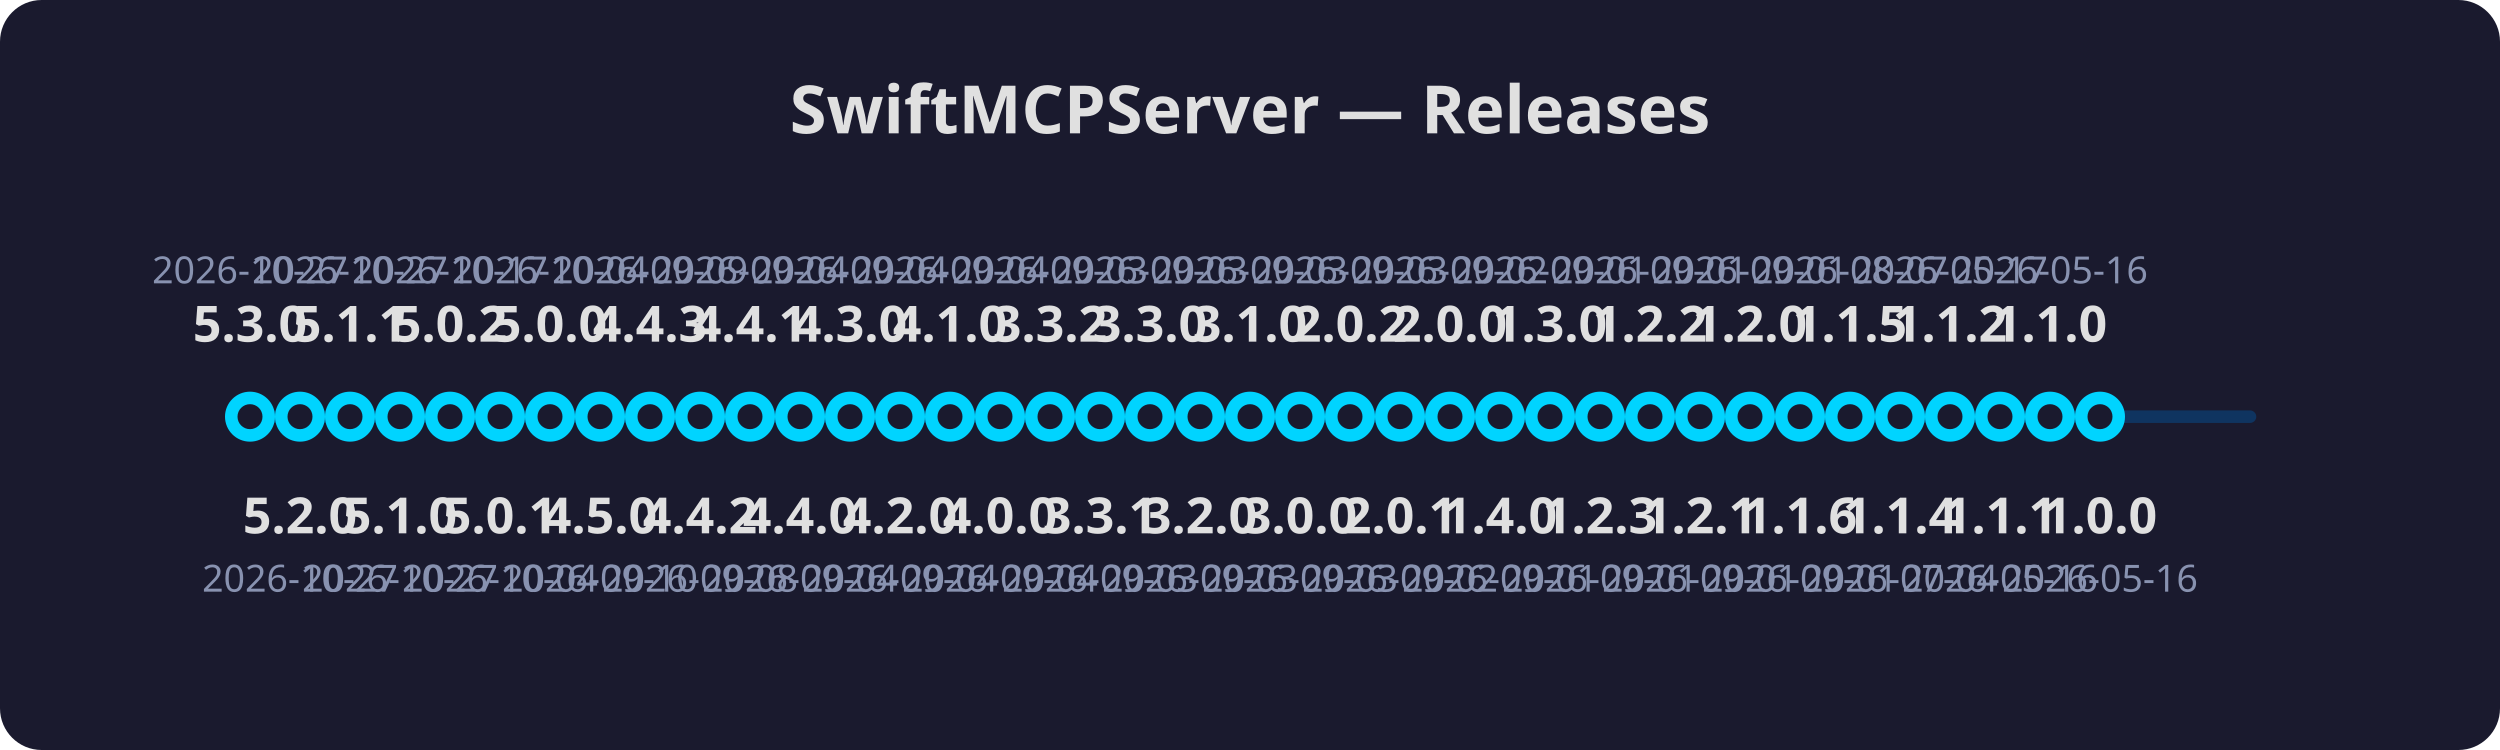
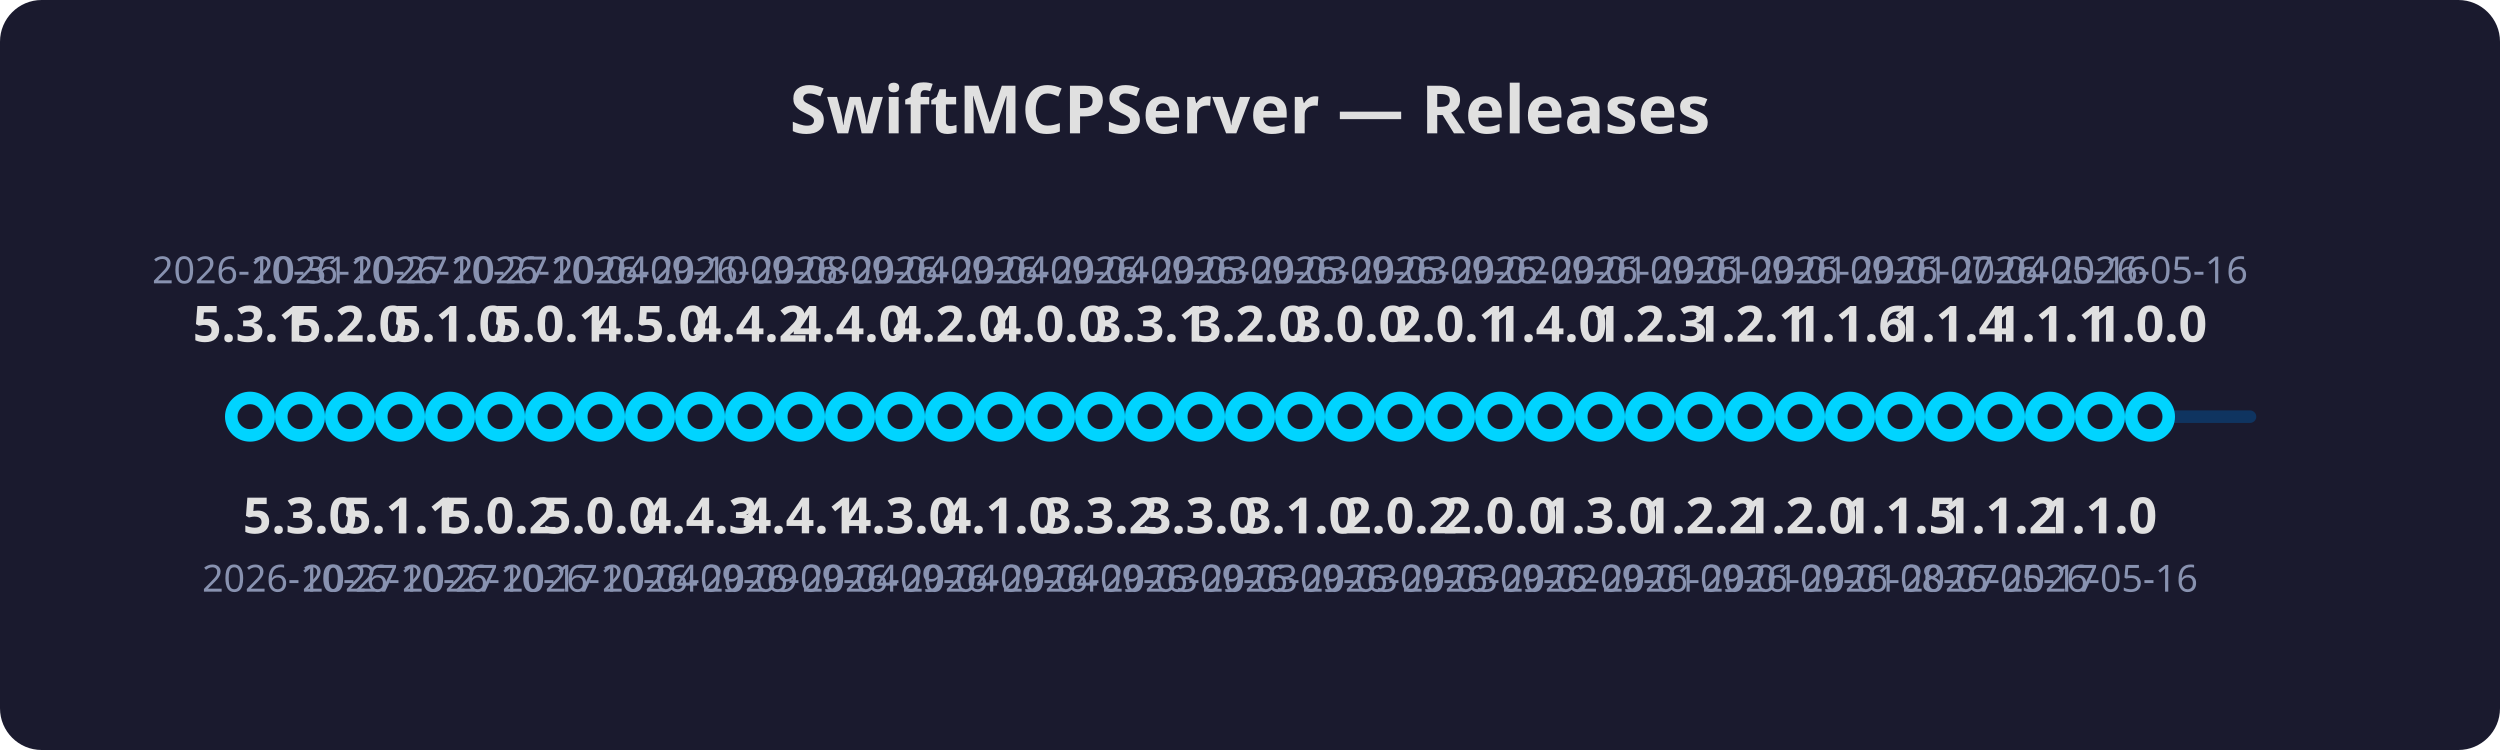
<svg xmlns="http://www.w3.org/2000/svg" width="600" height="180" viewBox="0 0 600 180">
  <rect x="0" y="0" width="600" height="180" rx="10" ry="10" fill="#1a1a2e" />
  <text x="300" y="32" font-family="sans-serif" font-size="16" font-weight="bold" fill="#e0e0e0" text-anchor="middle">SwiftMCPServer — Releases</text>
  <line x1="60" y1="100" x2="540" y2="100" stroke="#0f3460" stroke-width="3" stroke-linecap="round" />
  <circle cx="60" cy="100" r="6" fill="#00d4ff" />
  <circle cx="60" cy="100" r="3" fill="#1a1a2e" />
-   <text x="60" y="82" font-family="sans-serif" font-size="12" font-weight="bold" fill="#e0e0e0" text-anchor="middle">5.3.0</text>
-   <text x="60" y="68" font-family="sans-serif" font-size="9" fill="#8892b0" text-anchor="middle">2026-10-27</text>
+   <text x="60" y="82" font-family="sans-serif" font-size="12" font-weight="bold" fill="#e0e0e0" text-anchor="middle">5.3.1</text>
+   <text x="60" y="68" font-family="sans-serif" font-size="9" fill="#8892b0" text-anchor="middle">2026-10-31</text>
  <circle cx="72" cy="100" r="6" fill="#00d4ff" />
  <circle cx="72" cy="100" r="3" fill="#1a1a2e" />
-   <text x="72" y="128" font-family="sans-serif" font-size="12" font-weight="bold" fill="#e0e0e0" text-anchor="middle">5.2.0</text>
+   <text x="72" y="128" font-family="sans-serif" font-size="12" font-weight="bold" fill="#e0e0e0" text-anchor="middle">5.3.0</text>
  <text x="72" y="142" font-family="sans-serif" font-size="9" fill="#8892b0" text-anchor="middle">2026-10-27</text>
  <circle cx="84" cy="100" r="6" fill="#00d4ff" />
  <circle cx="84" cy="100" r="3" fill="#1a1a2e" />
-   <text x="84" y="82" font-family="sans-serif" font-size="12" font-weight="bold" fill="#e0e0e0" text-anchor="middle">5.1.1</text>
+   <text x="84" y="82" font-family="sans-serif" font-size="12" font-weight="bold" fill="#e0e0e0" text-anchor="middle">5.2.0</text>
  <text x="84" y="68" font-family="sans-serif" font-size="9" fill="#8892b0" text-anchor="middle">2026-10-27</text>
  <circle cx="96" cy="100" r="6" fill="#00d4ff" />
  <circle cx="96" cy="100" r="3" fill="#1a1a2e" />
-   <text x="96" y="128" font-family="sans-serif" font-size="12" font-weight="bold" fill="#e0e0e0" text-anchor="middle">5.1.0</text>
+   <text x="96" y="128" font-family="sans-serif" font-size="12" font-weight="bold" fill="#e0e0e0" text-anchor="middle">5.1.1</text>
  <text x="96" y="142" font-family="sans-serif" font-size="9" fill="#8892b0" text-anchor="middle">2026-10-27</text>
  <circle cx="108" cy="100" r="6" fill="#00d4ff" />
  <circle cx="108" cy="100" r="3" fill="#1a1a2e" />
-   <text x="108" y="82" font-family="sans-serif" font-size="12" font-weight="bold" fill="#e0e0e0" text-anchor="middle">5.0.2</text>
-   <text x="108" y="68" font-family="sans-serif" font-size="9" fill="#8892b0" text-anchor="middle">2026-10-17</text>
+   <text x="108" y="82" font-family="sans-serif" font-size="12" font-weight="bold" fill="#e0e0e0" text-anchor="middle">5.1.0</text>
+   <text x="108" y="68" font-family="sans-serif" font-size="9" fill="#8892b0" text-anchor="middle">2026-10-27</text>
  <circle cx="120" cy="100" r="6" fill="#00d4ff" />
  <circle cx="120" cy="100" r="3" fill="#1a1a2e" />
-   <text x="120" y="128" font-family="sans-serif" font-size="12" font-weight="bold" fill="#e0e0e0" text-anchor="middle">5.0.1</text>
-   <text x="120" y="142" font-family="sans-serif" font-size="9" fill="#8892b0" text-anchor="middle">2026-10-04</text>
+   <text x="120" y="128" font-family="sans-serif" font-size="12" font-weight="bold" fill="#e0e0e0" text-anchor="middle">5.0.2</text>
+   <text x="120" y="142" font-family="sans-serif" font-size="9" fill="#8892b0" text-anchor="middle">2026-10-17</text>
  <circle cx="132" cy="100" r="6" fill="#00d4ff" />
  <circle cx="132" cy="100" r="3" fill="#1a1a2e" />
-   <text x="132" y="82" font-family="sans-serif" font-size="12" font-weight="bold" fill="#e0e0e0" text-anchor="middle">5.0.0</text>
+   <text x="132" y="82" font-family="sans-serif" font-size="12" font-weight="bold" fill="#e0e0e0" text-anchor="middle">5.0.1</text>
  <text x="132" y="68" font-family="sans-serif" font-size="9" fill="#8892b0" text-anchor="middle">2026-10-04</text>
  <circle cx="144" cy="100" r="6" fill="#00d4ff" />
  <circle cx="144" cy="100" r="3" fill="#1a1a2e" />
-   <text x="144" y="128" font-family="sans-serif" font-size="12" font-weight="bold" fill="#e0e0e0" text-anchor="middle">4.5.0</text>
-   <text x="144" y="142" font-family="sans-serif" font-size="9" fill="#8892b0" text-anchor="middle">2026-09-10</text>
+   <text x="144" y="128" font-family="sans-serif" font-size="12" font-weight="bold" fill="#e0e0e0" text-anchor="middle">5.0.0</text>
+   <text x="144" y="142" font-family="sans-serif" font-size="9" fill="#8892b0" text-anchor="middle">2026-10-04</text>
  <circle cx="156" cy="100" r="6" fill="#00d4ff" />
  <circle cx="156" cy="100" r="3" fill="#1a1a2e" />
-   <text x="156" y="82" font-family="sans-serif" font-size="12" font-weight="bold" fill="#e0e0e0" text-anchor="middle">4.4.3</text>
-   <text x="156" y="68" font-family="sans-serif" font-size="9" fill="#8892b0" text-anchor="middle">2026-09-09</text>
+   <text x="156" y="82" font-family="sans-serif" font-size="12" font-weight="bold" fill="#e0e0e0" text-anchor="middle">4.5.0</text>
+   <text x="156" y="68" font-family="sans-serif" font-size="9" fill="#8892b0" text-anchor="middle">2026-09-10</text>
  <circle cx="168" cy="100" r="6" fill="#00d4ff" />
  <circle cx="168" cy="100" r="3" fill="#1a1a2e" />
-   <text x="168" y="128" font-family="sans-serif" font-size="12" font-weight="bold" fill="#e0e0e0" text-anchor="middle">4.4.2</text>
-   <text x="168" y="142" font-family="sans-serif" font-size="9" fill="#8892b0" text-anchor="middle">2026-09-08</text>
+   <text x="168" y="128" font-family="sans-serif" font-size="12" font-weight="bold" fill="#e0e0e0" text-anchor="middle">4.4.3</text>
+   <text x="168" y="142" font-family="sans-serif" font-size="9" fill="#8892b0" text-anchor="middle">2026-09-09</text>
  <circle cx="180" cy="100" r="6" fill="#00d4ff" />
  <circle cx="180" cy="100" r="3" fill="#1a1a2e" />
-   <text x="180" y="82" font-family="sans-serif" font-size="12" font-weight="bold" fill="#e0e0e0" text-anchor="middle">4.4.1</text>
-   <text x="180" y="68" font-family="sans-serif" font-size="9" fill="#8892b0" text-anchor="middle">2026-09-04</text>
+   <text x="180" y="82" font-family="sans-serif" font-size="12" font-weight="bold" fill="#e0e0e0" text-anchor="middle">4.4.2</text>
+   <text x="180" y="68" font-family="sans-serif" font-size="9" fill="#8892b0" text-anchor="middle">2026-09-08</text>
  <circle cx="192" cy="100" r="6" fill="#00d4ff" />
  <circle cx="192" cy="100" r="3" fill="#1a1a2e" />
-   <text x="192" y="128" font-family="sans-serif" font-size="12" font-weight="bold" fill="#e0e0e0" text-anchor="middle">4.4.0</text>
+   <text x="192" y="128" font-family="sans-serif" font-size="12" font-weight="bold" fill="#e0e0e0" text-anchor="middle">4.4.1</text>
  <text x="192" y="142" font-family="sans-serif" font-size="9" fill="#8892b0" text-anchor="middle">2026-09-04</text>
  <circle cx="204" cy="100" r="6" fill="#00d4ff" />
  <circle cx="204" cy="100" r="3" fill="#1a1a2e" />
-   <text x="204" y="82" font-family="sans-serif" font-size="12" font-weight="bold" fill="#e0e0e0" text-anchor="middle">4.3.0</text>
+   <text x="204" y="82" font-family="sans-serif" font-size="12" font-weight="bold" fill="#e0e0e0" text-anchor="middle">4.4.0</text>
  <text x="204" y="68" font-family="sans-serif" font-size="9" fill="#8892b0" text-anchor="middle">2026-09-04</text>
  <circle cx="216" cy="100" r="6" fill="#00d4ff" />
  <circle cx="216" cy="100" r="3" fill="#1a1a2e" />
-   <text x="216" y="128" font-family="sans-serif" font-size="12" font-weight="bold" fill="#e0e0e0" text-anchor="middle">4.2.0</text>
+   <text x="216" y="128" font-family="sans-serif" font-size="12" font-weight="bold" fill="#e0e0e0" text-anchor="middle">4.3.0</text>
  <text x="216" y="142" font-family="sans-serif" font-size="9" fill="#8892b0" text-anchor="middle">2026-09-04</text>
  <circle cx="228" cy="100" r="6" fill="#00d4ff" />
  <circle cx="228" cy="100" r="3" fill="#1a1a2e" />
-   <text x="228" y="82" font-family="sans-serif" font-size="12" font-weight="bold" fill="#e0e0e0" text-anchor="middle">4.1.0</text>
+   <text x="228" y="82" font-family="sans-serif" font-size="12" font-weight="bold" fill="#e0e0e0" text-anchor="middle">4.2.0</text>
  <text x="228" y="68" font-family="sans-serif" font-size="9" fill="#8892b0" text-anchor="middle">2026-09-04</text>
  <circle cx="240" cy="100" r="6" fill="#00d4ff" />
  <circle cx="240" cy="100" r="3" fill="#1a1a2e" />
-   <text x="240" y="128" font-family="sans-serif" font-size="12" font-weight="bold" fill="#e0e0e0" text-anchor="middle">4.0.0</text>
+   <text x="240" y="128" font-family="sans-serif" font-size="12" font-weight="bold" fill="#e0e0e0" text-anchor="middle">4.1.0</text>
  <text x="240" y="142" font-family="sans-serif" font-size="9" fill="#8892b0" text-anchor="middle">2026-09-04</text>
  <circle cx="252" cy="100" r="6" fill="#00d4ff" />
  <circle cx="252" cy="100" r="3" fill="#1a1a2e" />
-   <text x="252" y="82" font-family="sans-serif" font-size="12" font-weight="bold" fill="#e0e0e0" text-anchor="middle">3.3.2</text>
-   <text x="252" y="68" font-family="sans-serif" font-size="9" fill="#8892b0" text-anchor="middle">2026-09-03</text>
+   <text x="252" y="82" font-family="sans-serif" font-size="12" font-weight="bold" fill="#e0e0e0" text-anchor="middle">4.0.0</text>
+   <text x="252" y="68" font-family="sans-serif" font-size="9" fill="#8892b0" text-anchor="middle">2026-09-04</text>
  <circle cx="264" cy="100" r="6" fill="#00d4ff" />
  <circle cx="264" cy="100" r="3" fill="#1a1a2e" />
-   <text x="264" y="128" font-family="sans-serif" font-size="12" font-weight="bold" fill="#e0e0e0" text-anchor="middle">3.3.1</text>
+   <text x="264" y="128" font-family="sans-serif" font-size="12" font-weight="bold" fill="#e0e0e0" text-anchor="middle">3.3.2</text>
  <text x="264" y="142" font-family="sans-serif" font-size="9" fill="#8892b0" text-anchor="middle">2026-09-03</text>
  <circle cx="276" cy="100" r="6" fill="#00d4ff" />
  <circle cx="276" cy="100" r="3" fill="#1a1a2e" />
-   <text x="276" y="82" font-family="sans-serif" font-size="12" font-weight="bold" fill="#e0e0e0" text-anchor="middle">3.3.0</text>
+   <text x="276" y="82" font-family="sans-serif" font-size="12" font-weight="bold" fill="#e0e0e0" text-anchor="middle">3.3.1</text>
  <text x="276" y="68" font-family="sans-serif" font-size="9" fill="#8892b0" text-anchor="middle">2026-09-03</text>
  <circle cx="288" cy="100" r="6" fill="#00d4ff" />
  <circle cx="288" cy="100" r="3" fill="#1a1a2e" />
-   <text x="288" y="128" font-family="sans-serif" font-size="12" font-weight="bold" fill="#e0e0e0" text-anchor="middle">3.2.0</text>
+   <text x="288" y="128" font-family="sans-serif" font-size="12" font-weight="bold" fill="#e0e0e0" text-anchor="middle">3.3.0</text>
  <text x="288" y="142" font-family="sans-serif" font-size="9" fill="#8892b0" text-anchor="middle">2026-09-03</text>
  <circle cx="300" cy="100" r="6" fill="#00d4ff" />
  <circle cx="300" cy="100" r="3" fill="#1a1a2e" />
-   <text x="300" y="82" font-family="sans-serif" font-size="12" font-weight="bold" fill="#e0e0e0" text-anchor="middle">3.1.0</text>
+   <text x="300" y="82" font-family="sans-serif" font-size="12" font-weight="bold" fill="#e0e0e0" text-anchor="middle">3.2.0</text>
  <text x="300" y="68" font-family="sans-serif" font-size="9" fill="#8892b0" text-anchor="middle">2026-09-03</text>
  <circle cx="312" cy="100" r="6" fill="#00d4ff" />
  <circle cx="312" cy="100" r="3" fill="#1a1a2e" />
-   <text x="312" y="128" font-family="sans-serif" font-size="12" font-weight="bold" fill="#e0e0e0" text-anchor="middle">3.0.0</text>
+   <text x="312" y="128" font-family="sans-serif" font-size="12" font-weight="bold" fill="#e0e0e0" text-anchor="middle">3.1.0</text>
  <text x="312" y="142" font-family="sans-serif" font-size="9" fill="#8892b0" text-anchor="middle">2026-09-03</text>
  <circle cx="324" cy="100" r="6" fill="#00d4ff" />
  <circle cx="324" cy="100" r="3" fill="#1a1a2e" />
-   <text x="324" y="82" font-family="sans-serif" font-size="12" font-weight="bold" fill="#e0e0e0" text-anchor="middle">2.0.2</text>
+   <text x="324" y="82" font-family="sans-serif" font-size="12" font-weight="bold" fill="#e0e0e0" text-anchor="middle">3.0.0</text>
  <text x="324" y="68" font-family="sans-serif" font-size="9" fill="#8892b0" text-anchor="middle">2026-09-03</text>
  <circle cx="336" cy="100" r="6" fill="#00d4ff" />
  <circle cx="336" cy="100" r="3" fill="#1a1a2e" />
-   <text x="336" y="128" font-family="sans-serif" font-size="12" font-weight="bold" fill="#e0e0e0" text-anchor="middle">2.0.1</text>
-   <text x="336" y="142" font-family="sans-serif" font-size="9" fill="#8892b0" text-anchor="middle">2026-09-02</text>
+   <text x="336" y="128" font-family="sans-serif" font-size="12" font-weight="bold" fill="#e0e0e0" text-anchor="middle">2.0.2</text>
+   <text x="336" y="142" font-family="sans-serif" font-size="9" fill="#8892b0" text-anchor="middle">2026-09-03</text>
  <circle cx="348" cy="100" r="6" fill="#00d4ff" />
  <circle cx="348" cy="100" r="3" fill="#1a1a2e" />
-   <text x="348" y="82" font-family="sans-serif" font-size="12" font-weight="bold" fill="#e0e0e0" text-anchor="middle">2.0.0</text>
+   <text x="348" y="82" font-family="sans-serif" font-size="12" font-weight="bold" fill="#e0e0e0" text-anchor="middle">2.0.1</text>
  <text x="348" y="68" font-family="sans-serif" font-size="9" fill="#8892b0" text-anchor="middle">2026-09-02</text>
  <circle cx="360" cy="100" r="6" fill="#00d4ff" />
  <circle cx="360" cy="100" r="3" fill="#1a1a2e" />
-   <text x="360" y="128" font-family="sans-serif" font-size="12" font-weight="bold" fill="#e0e0e0" text-anchor="middle">1.4.0</text>
-   <text x="360" y="142" font-family="sans-serif" font-size="9" fill="#8892b0" text-anchor="middle">2026-09-01</text>
+   <text x="360" y="128" font-family="sans-serif" font-size="12" font-weight="bold" fill="#e0e0e0" text-anchor="middle">2.0.0</text>
+   <text x="360" y="142" font-family="sans-serif" font-size="9" fill="#8892b0" text-anchor="middle">2026-09-02</text>
  <circle cx="372" cy="100" r="6" fill="#00d4ff" />
  <circle cx="372" cy="100" r="3" fill="#1a1a2e" />
-   <text x="372" y="82" font-family="sans-serif" font-size="12" font-weight="bold" fill="#e0e0e0" text-anchor="middle">1.3.0</text>
+   <text x="372" y="82" font-family="sans-serif" font-size="12" font-weight="bold" fill="#e0e0e0" text-anchor="middle">1.4.0</text>
  <text x="372" y="68" font-family="sans-serif" font-size="9" fill="#8892b0" text-anchor="middle">2026-09-01</text>
  <circle cx="384" cy="100" r="6" fill="#00d4ff" />
  <circle cx="384" cy="100" r="3" fill="#1a1a2e" />
-   <text x="384" y="128" font-family="sans-serif" font-size="12" font-weight="bold" fill="#e0e0e0" text-anchor="middle">1.2.3</text>
+   <text x="384" y="128" font-family="sans-serif" font-size="12" font-weight="bold" fill="#e0e0e0" text-anchor="middle">1.3.0</text>
  <text x="384" y="142" font-family="sans-serif" font-size="9" fill="#8892b0" text-anchor="middle">2026-09-01</text>
  <circle cx="396" cy="100" r="6" fill="#00d4ff" />
  <circle cx="396" cy="100" r="3" fill="#1a1a2e" />
-   <text x="396" y="82" font-family="sans-serif" font-size="12" font-weight="bold" fill="#e0e0e0" text-anchor="middle">1.2.2</text>
+   <text x="396" y="82" font-family="sans-serif" font-size="12" font-weight="bold" fill="#e0e0e0" text-anchor="middle">1.2.3</text>
  <text x="396" y="68" font-family="sans-serif" font-size="9" fill="#8892b0" text-anchor="middle">2026-09-01</text>
  <circle cx="408" cy="100" r="6" fill="#00d4ff" />
  <circle cx="408" cy="100" r="3" fill="#1a1a2e" />
-   <text x="408" y="128" font-family="sans-serif" font-size="12" font-weight="bold" fill="#e0e0e0" text-anchor="middle">1.2.1</text>
+   <text x="408" y="128" font-family="sans-serif" font-size="12" font-weight="bold" fill="#e0e0e0" text-anchor="middle">1.2.2</text>
  <text x="408" y="142" font-family="sans-serif" font-size="9" fill="#8892b0" text-anchor="middle">2026-09-01</text>
  <circle cx="420" cy="100" r="6" fill="#00d4ff" />
  <circle cx="420" cy="100" r="3" fill="#1a1a2e" />
-   <text x="420" y="82" font-family="sans-serif" font-size="12" font-weight="bold" fill="#e0e0e0" text-anchor="middle">1.2.0</text>
+   <text x="420" y="82" font-family="sans-serif" font-size="12" font-weight="bold" fill="#e0e0e0" text-anchor="middle">1.2.1</text>
  <text x="420" y="68" font-family="sans-serif" font-size="9" fill="#8892b0" text-anchor="middle">2026-09-01</text>
  <circle cx="432" cy="100" r="6" fill="#00d4ff" />
  <circle cx="432" cy="100" r="3" fill="#1a1a2e" />
-   <text x="432" y="128" font-family="sans-serif" font-size="12" font-weight="bold" fill="#e0e0e0" text-anchor="middle">1.1.6</text>
+   <text x="432" y="128" font-family="sans-serif" font-size="12" font-weight="bold" fill="#e0e0e0" text-anchor="middle">1.2.0</text>
  <text x="432" y="142" font-family="sans-serif" font-size="9" fill="#8892b0" text-anchor="middle">2026-09-01</text>
  <circle cx="444" cy="100" r="6" fill="#00d4ff" />
  <circle cx="444" cy="100" r="3" fill="#1a1a2e" />
-   <text x="444" y="82" font-family="sans-serif" font-size="12" font-weight="bold" fill="#e0e0e0" text-anchor="middle">1.1.5</text>
-   <text x="444" y="68" font-family="sans-serif" font-size="9" fill="#8892b0" text-anchor="middle">2026-08-07</text>
+   <text x="444" y="82" font-family="sans-serif" font-size="12" font-weight="bold" fill="#e0e0e0" text-anchor="middle">1.1.6</text>
+   <text x="444" y="68" font-family="sans-serif" font-size="9" fill="#8892b0" text-anchor="middle">2026-09-01</text>
  <circle cx="456" cy="100" r="6" fill="#00d4ff" />
  <circle cx="456" cy="100" r="3" fill="#1a1a2e" />
-   <text x="456" y="128" font-family="sans-serif" font-size="12" font-weight="bold" fill="#e0e0e0" text-anchor="middle">1.1.4</text>
-   <text x="456" y="142" font-family="sans-serif" font-size="9" fill="#8892b0" text-anchor="middle">2026-07-04</text>
+   <text x="456" y="128" font-family="sans-serif" font-size="12" font-weight="bold" fill="#e0e0e0" text-anchor="middle">1.1.5</text>
+   <text x="456" y="142" font-family="sans-serif" font-size="9" fill="#8892b0" text-anchor="middle">2026-08-07</text>
  <circle cx="468" cy="100" r="6" fill="#00d4ff" />
  <circle cx="468" cy="100" r="3" fill="#1a1a2e" />
-   <text x="468" y="82" font-family="sans-serif" font-size="12" font-weight="bold" fill="#e0e0e0" text-anchor="middle">1.1.2</text>
-   <text x="468" y="68" font-family="sans-serif" font-size="9" fill="#8892b0" text-anchor="middle">2026-05-17</text>
+   <text x="468" y="82" font-family="sans-serif" font-size="12" font-weight="bold" fill="#e0e0e0" text-anchor="middle">1.1.4</text>
+   <text x="468" y="68" font-family="sans-serif" font-size="9" fill="#8892b0" text-anchor="middle">2026-07-04</text>
  <circle cx="480" cy="100" r="6" fill="#00d4ff" />
  <circle cx="480" cy="100" r="3" fill="#1a1a2e" />
-   <text x="480" y="128" font-family="sans-serif" font-size="12" font-weight="bold" fill="#e0e0e0" text-anchor="middle">1.1.1</text>
-   <text x="480" y="142" font-family="sans-serif" font-size="9" fill="#8892b0" text-anchor="middle">2026-05-16</text>
+   <text x="480" y="128" font-family="sans-serif" font-size="12" font-weight="bold" fill="#e0e0e0" text-anchor="middle">1.1.2</text>
+   <text x="480" y="142" font-family="sans-serif" font-size="9" fill="#8892b0" text-anchor="middle">2026-05-17</text>
  <circle cx="492" cy="100" r="6" fill="#00d4ff" />
  <circle cx="492" cy="100" r="3" fill="#1a1a2e" />
-   <text x="492" y="82" font-family="sans-serif" font-size="12" font-weight="bold" fill="#e0e0e0" text-anchor="middle">1.1.0</text>
+   <text x="492" y="82" font-family="sans-serif" font-size="12" font-weight="bold" fill="#e0e0e0" text-anchor="middle">1.1.1</text>
  <text x="492" y="68" font-family="sans-serif" font-size="9" fill="#8892b0" text-anchor="middle">2026-05-16</text>
  <circle cx="504" cy="100" r="6" fill="#00d4ff" />
  <circle cx="504" cy="100" r="3" fill="#1a1a2e" />
-   <text x="504" y="128" font-family="sans-serif" font-size="12" font-weight="bold" fill="#e0e0e0" text-anchor="middle">1.0.0</text>
+   <text x="504" y="128" font-family="sans-serif" font-size="12" font-weight="bold" fill="#e0e0e0" text-anchor="middle">1.1.0</text>
  <text x="504" y="142" font-family="sans-serif" font-size="9" fill="#8892b0" text-anchor="middle">2026-05-16</text>
+   <circle cx="516" cy="100" r="6" fill="#00d4ff" />
+   <circle cx="516" cy="100" r="3" fill="#1a1a2e" />
+   <text x="516" y="82" font-family="sans-serif" font-size="12" font-weight="bold" fill="#e0e0e0" text-anchor="middle">1.0.0</text>
+   <text x="516" y="68" font-family="sans-serif" font-size="9" fill="#8892b0" text-anchor="middle">2026-05-16</text>
</svg>
